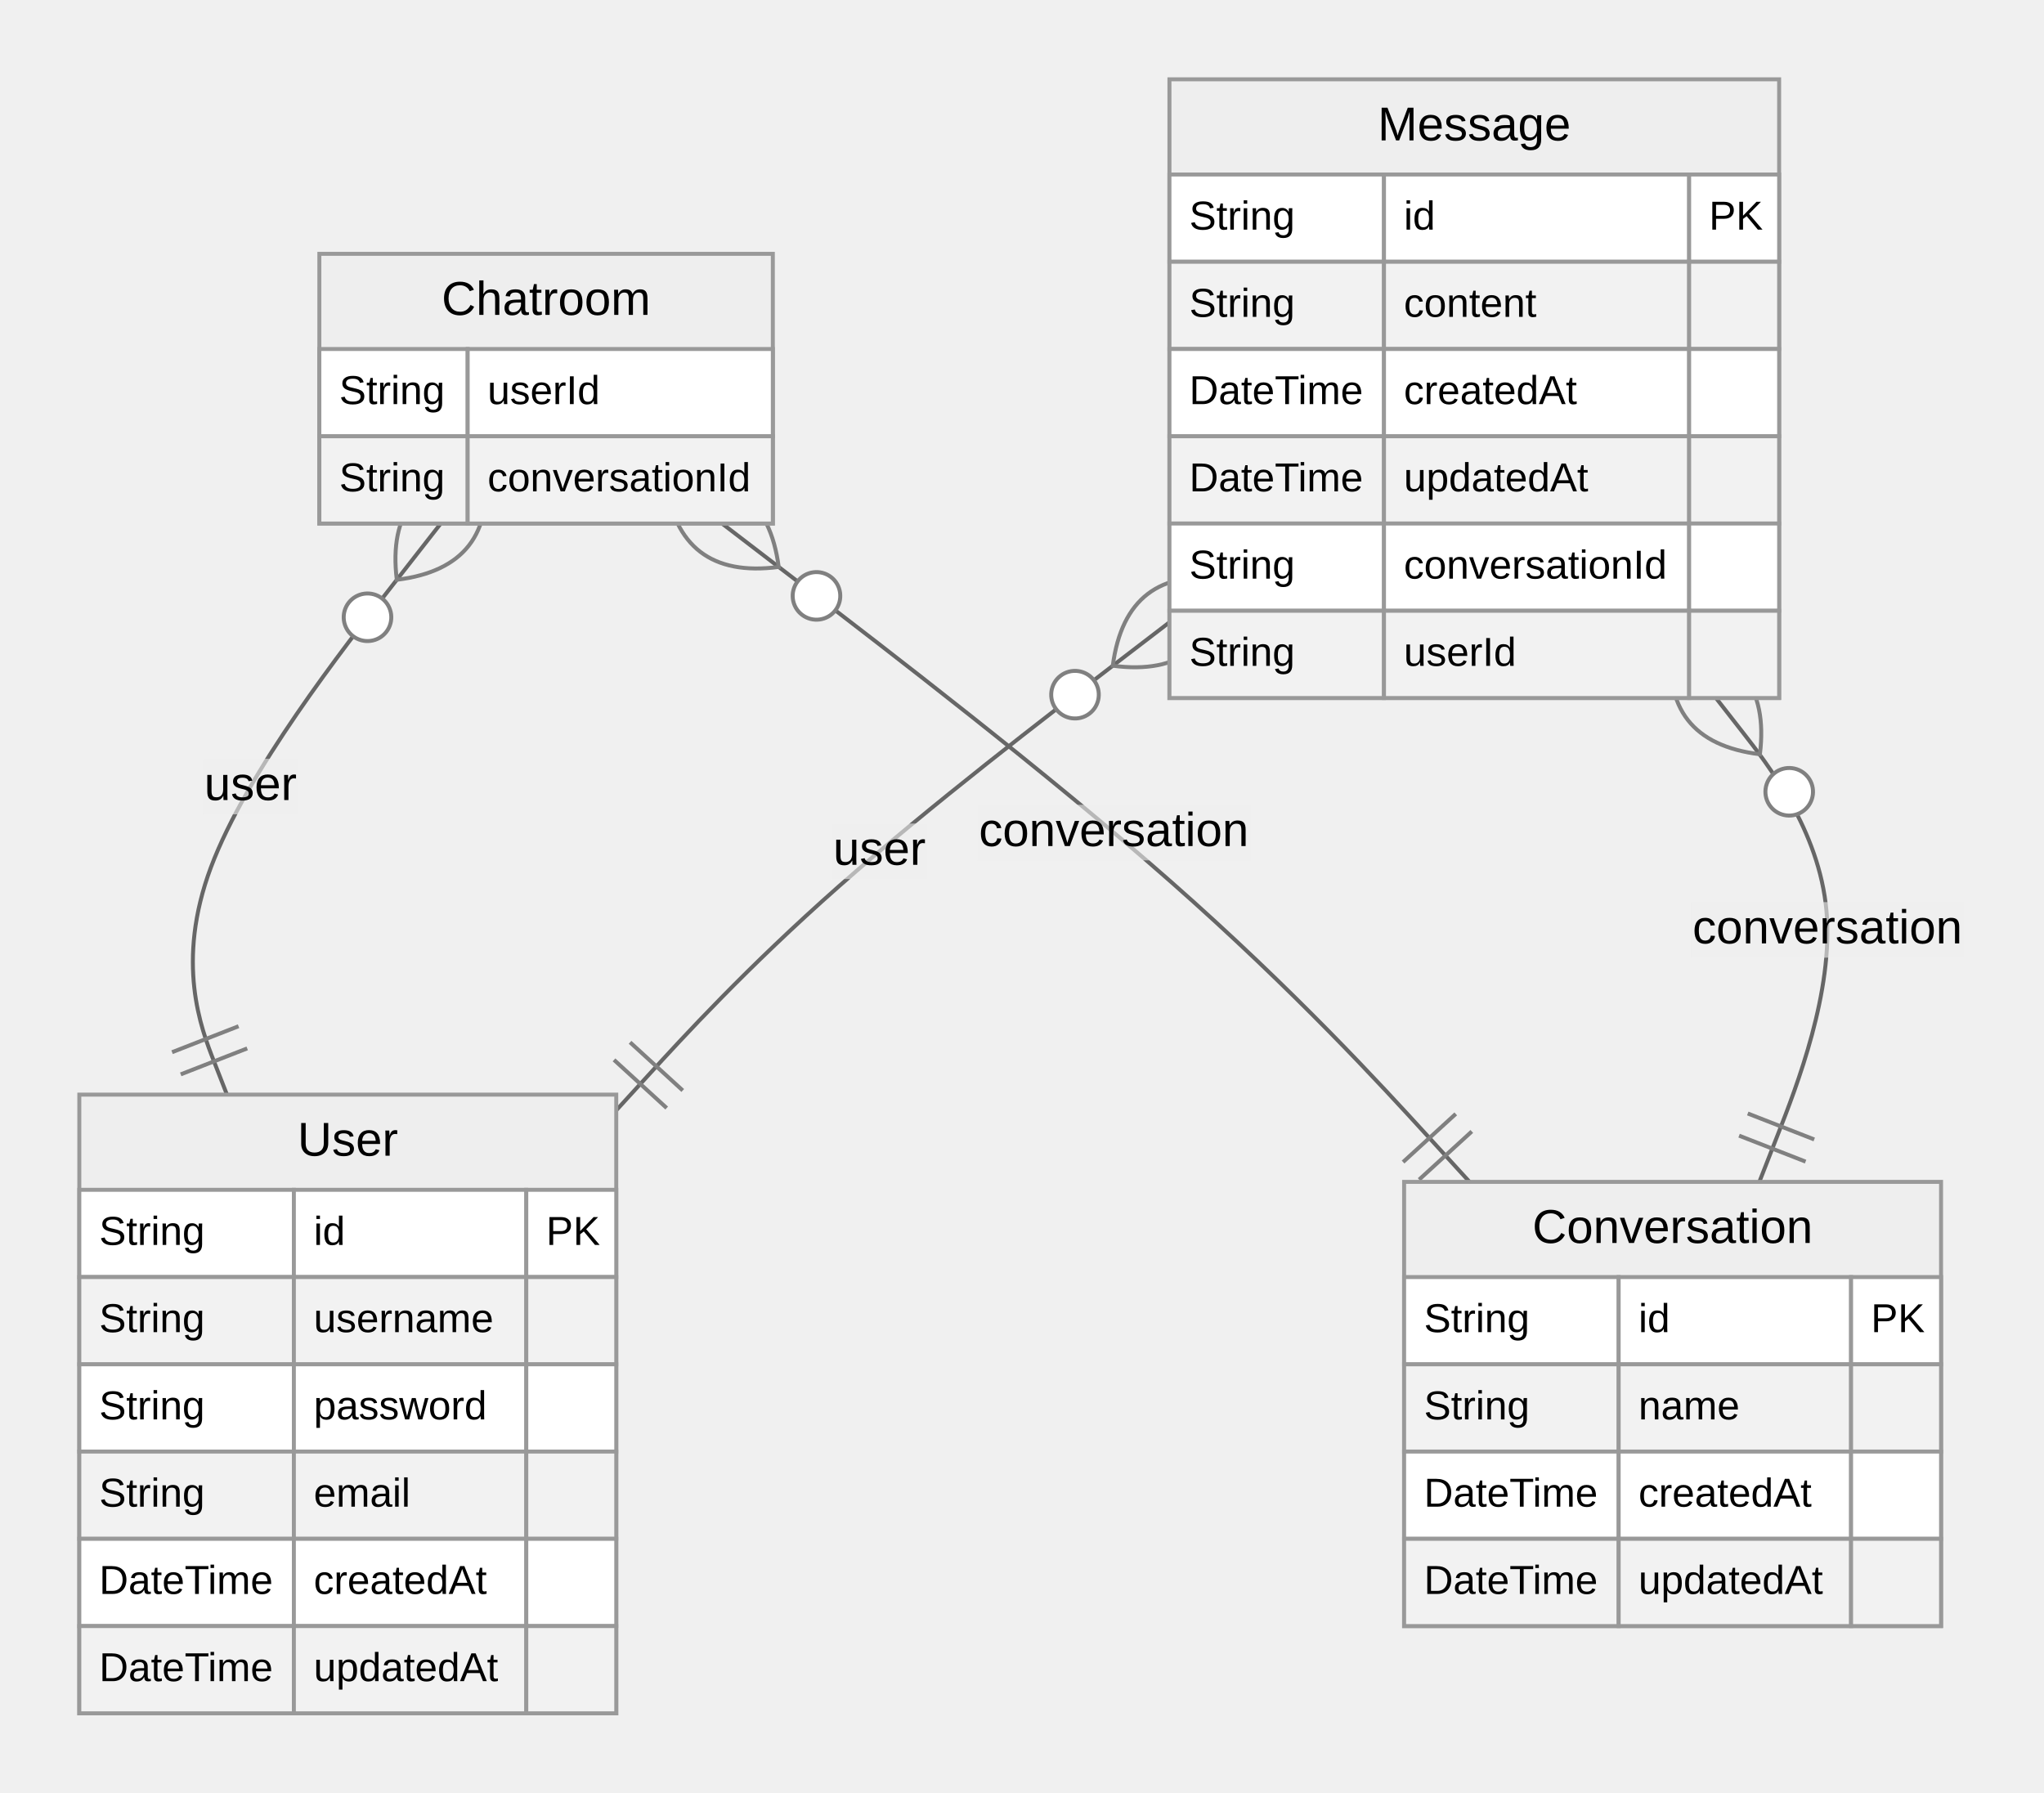
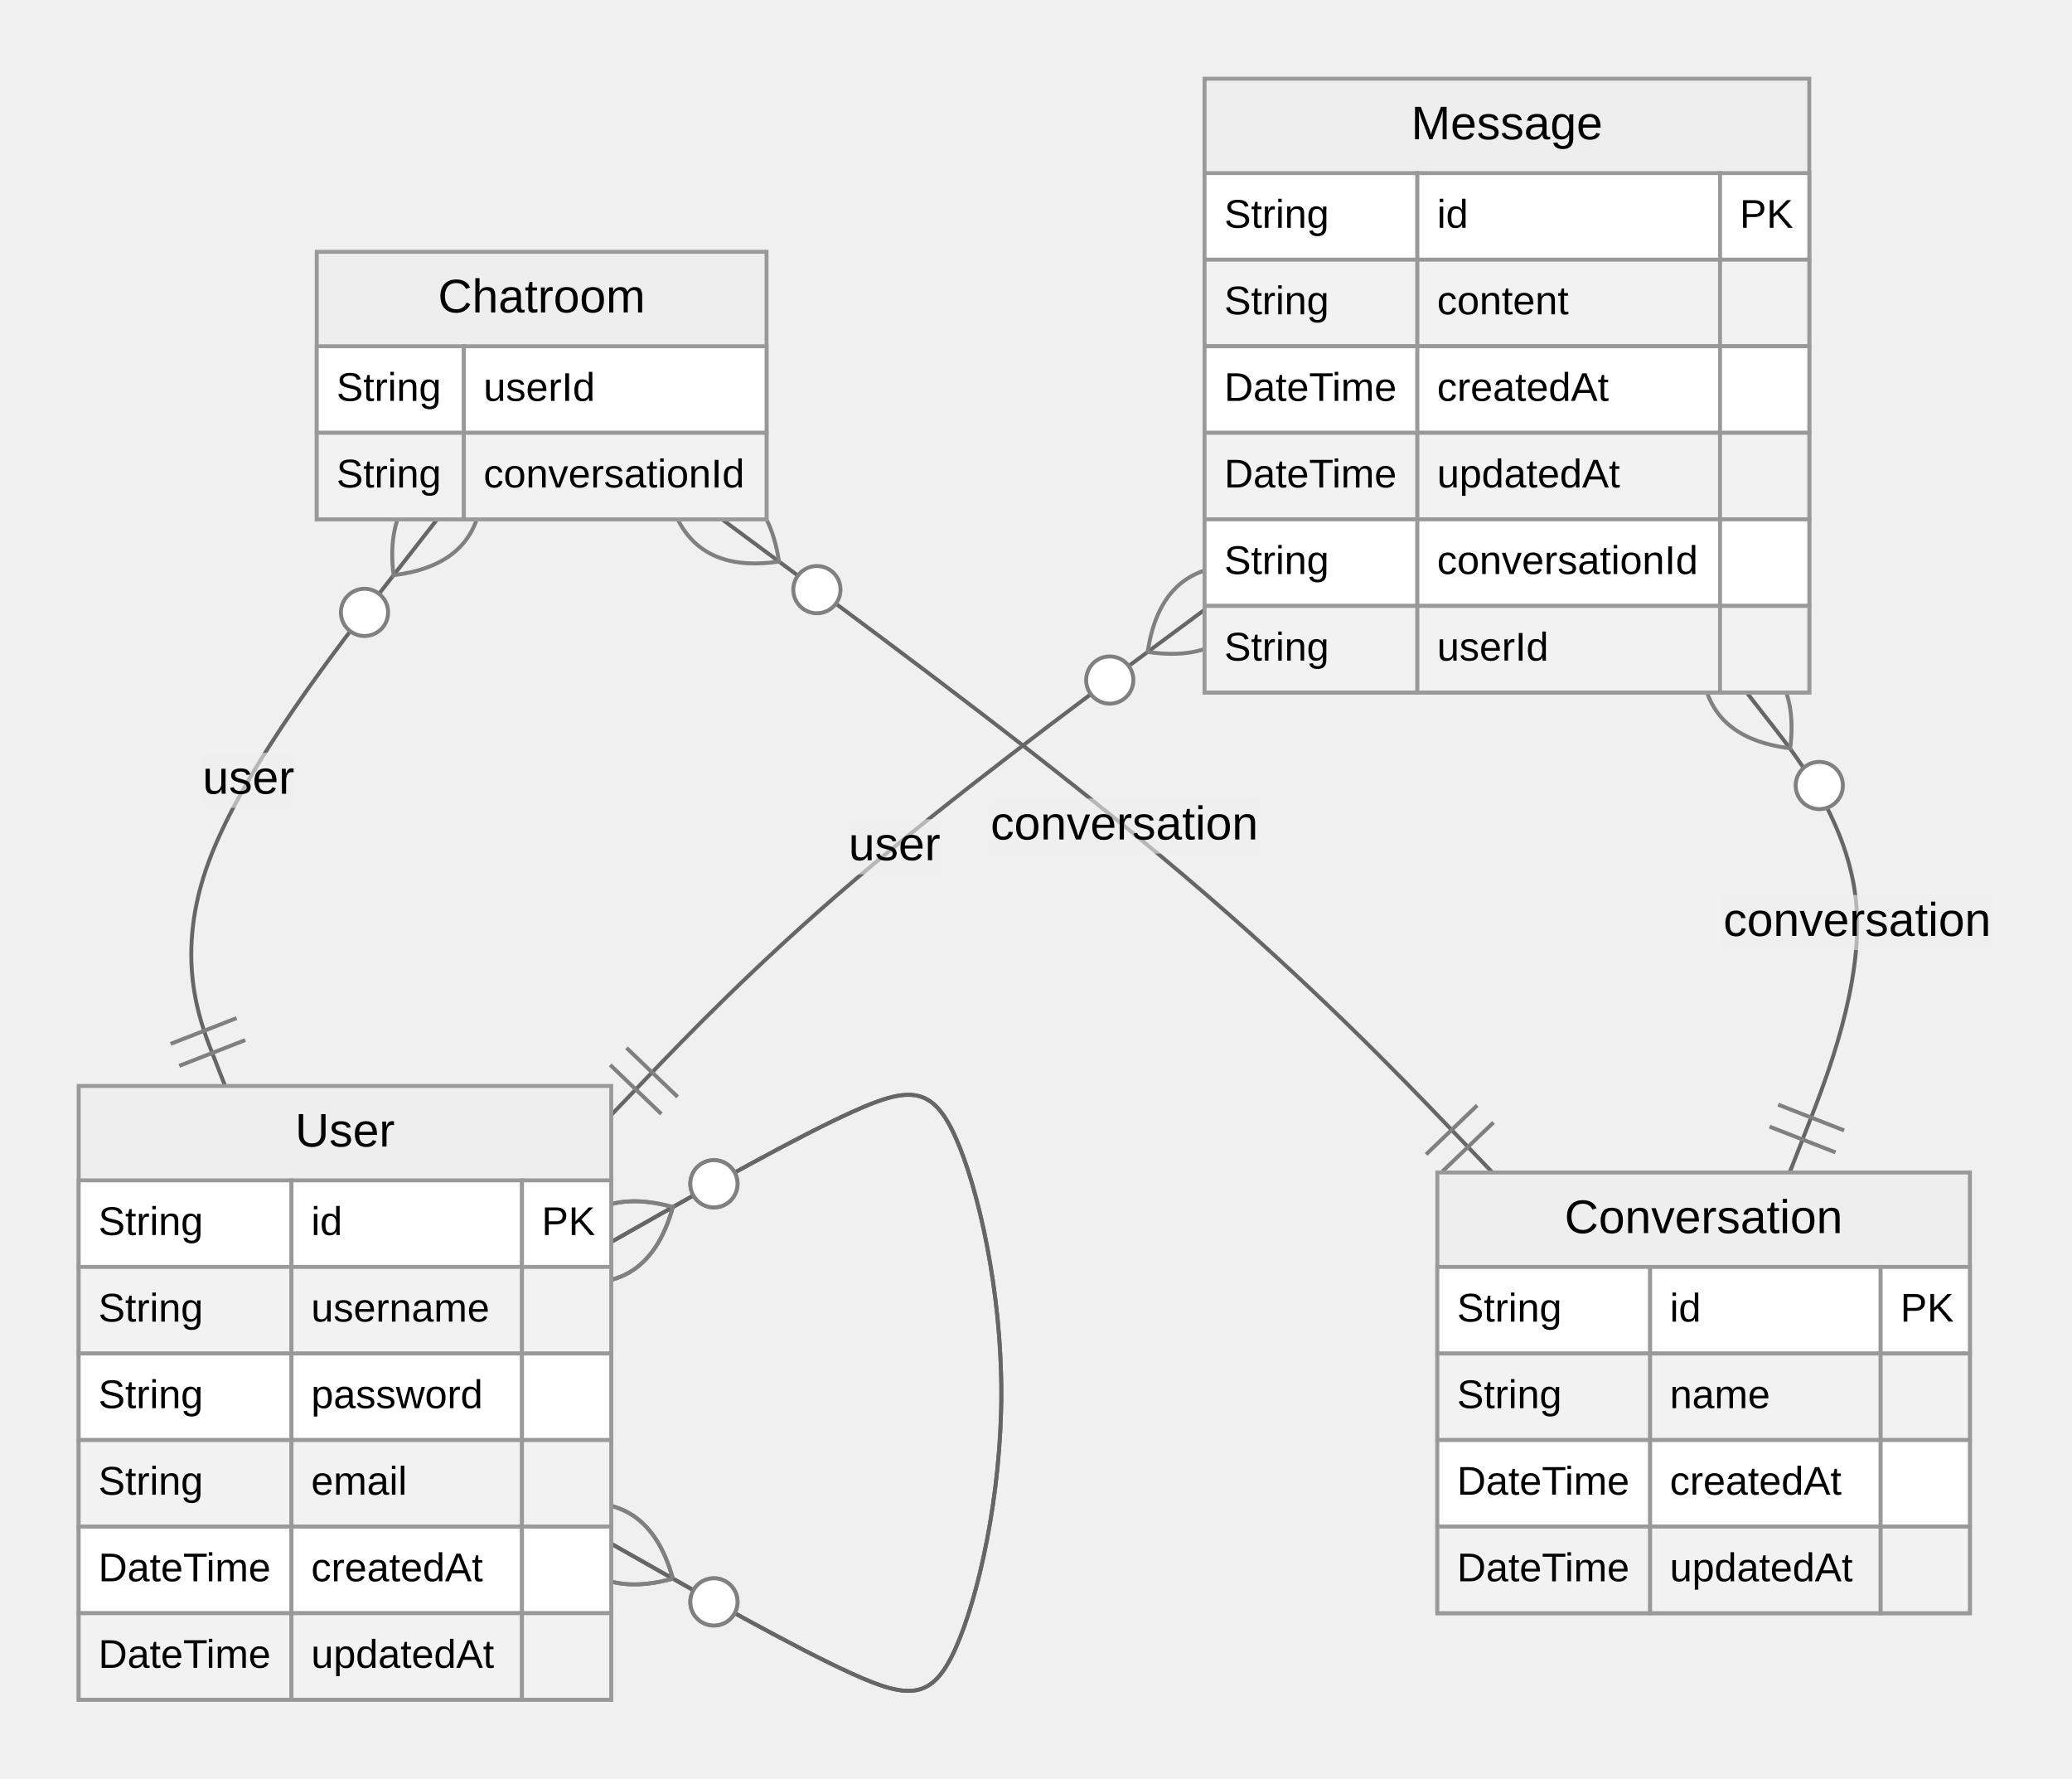
- <svg xmlns="http://www.w3.org/2000/svg" aria-labelledby="chart-title-mermaid-0 chart-desc-mermaid-0" role="img" viewBox="0 0 515.378 452" style="max-width: 515.378px; background-color: white;" height="452" width="100%" id="mermaid-0">
+ <svg xmlns="http://www.w3.org/2000/svg" aria-labelledby="chart-title-mermaid-0 chart-desc-mermaid-0" role="img" viewBox="0 0 526.729 452" style="max-width: 526.729px; background-color: white;" height="452" width="100%" id="mermaid-0">
  <style>#mermaid-0 {font-family:"trebuchet ms",verdana,arial,sans-serif;font-size:16px;fill:#000000;}#mermaid-0 .error-icon{fill:#552222;}#mermaid-0 .error-text{fill:#552222;stroke:#552222;}#mermaid-0 .edge-thickness-normal{stroke-width:2px;}#mermaid-0 .edge-thickness-thick{stroke-width:3.5px;}#mermaid-0 .edge-pattern-solid{stroke-dasharray:0;}#mermaid-0 .edge-pattern-dashed{stroke-dasharray:3;}#mermaid-0 .edge-pattern-dotted{stroke-dasharray:2;}#mermaid-0 .marker{fill:#666;stroke:#666;}#mermaid-0 .marker.cross{stroke:#666;}#mermaid-0 svg{font-family:"trebuchet ms",verdana,arial,sans-serif;font-size:16px;}#mermaid-0 .entityBox{fill:#eee;stroke:#999;}#mermaid-0 .attributeBoxOdd{fill:#ffffff;stroke:#999;}#mermaid-0 .attributeBoxEven{fill:#f2f2f2;stroke:#999;}#mermaid-0 .relationshipLabelBox{fill:hsl(-160, 0%, 93.333%);opacity:0.7;background-color:hsl(-160, 0%, 93.333%);}#mermaid-0 .relationshipLabelBox rect{opacity:0.5;}#mermaid-0 .relationshipLine{stroke:#666;}#mermaid-0 :root{--mermaid-font-family:"trebuchet ms",verdana,arial,sans-serif;}</style>
  <g />
  <defs>
    <marker orient="auto" markerHeight="18" markerWidth="18" refY="9" refX="0" id="ONLY_ONE_START">
      <path d="M9,0 L9,18 M15,0 L15,18" fill="none" stroke="gray" />
    </marker>
  </defs>
  <defs>
    <marker orient="auto" markerHeight="18" markerWidth="18" refY="9" refX="18" id="ONLY_ONE_END">
      <path d="M3,0 L3,18 M9,0 L9,18" fill="none" stroke="gray" />
    </marker>
  </defs>
  <defs>
    <marker orient="auto" markerHeight="18" markerWidth="30" refY="9" refX="0" id="ZERO_OR_ONE_START">
      <circle r="6" cy="9" cx="21" fill="white" stroke="gray" />
      <path d="M9,0 L9,18" fill="none" stroke="gray" />
    </marker>
  </defs>
  <defs>
    <marker orient="auto" markerHeight="18" markerWidth="30" refY="9" refX="30" id="ZERO_OR_ONE_END">
      <circle r="6" cy="9" cx="9" fill="white" stroke="gray" />
      <path d="M21,0 L21,18" fill="none" stroke="gray" />
    </marker>
  </defs>
  <defs>
    <marker orient="auto" markerHeight="36" markerWidth="45" refY="18" refX="18" id="ONE_OR_MORE_START">
      <path d="M0,18 Q 18,0 36,18 Q 18,36 0,18 M42,9 L42,27" fill="none" stroke="gray" />
    </marker>
  </defs>
  <defs>
    <marker orient="auto" markerHeight="36" markerWidth="45" refY="18" refX="27" id="ONE_OR_MORE_END">
      <path d="M3,9 L3,27 M9,18 Q27,0 45,18 Q27,36 9,18" fill="none" stroke="gray" />
    </marker>
  </defs>
  <defs>
    <marker orient="auto" markerHeight="36" markerWidth="57" refY="18" refX="18" id="ZERO_OR_MORE_START">
      <circle r="6" cy="18" cx="48" fill="white" stroke="gray" />
      <path d="M0,18 Q18,0 36,18 Q18,36 0,18" fill="none" stroke="gray" />
    </marker>
  </defs>
  <defs>
    <marker orient="auto" markerHeight="36" markerWidth="57" refY="18" refX="39" id="ZERO_OR_MORE_END">
      <circle r="6" cy="18" cx="9" fill="white" stroke="gray" />
      <path d="M21,18 Q39,0 57,18 Q39,36 21,18" fill="none" stroke="gray" />
    </marker>
  </defs>
+   <path marker-start="url(#ZERO_OR_MORE_START)" marker-end="url(#ZERO_OR_MORE_END)" fill="none" stroke="gray" d="M155.387,315.653L167.054,309.044C178.721,302.436,202.054,289.218,216.637,282.609C231.221,276,237.054,276,242.887,289C248.721,302,254.554,328,254.554,354C254.554,380,248.721,406,242.887,419C237.054,432,231.221,432,216.637,425.391C202.054,418.782,178.721,405.564,167.054,398.956L155.387,392.347" class="er relationshipLine" />
+   <path marker-start="url(#ZERO_OR_MORE_START)" marker-end="url(#ZERO_OR_MORE_END)" fill="none" stroke="gray" d="M155.387,315.653L167.054,309.044C178.721,302.436,202.054,289.218,216.637,282.609C231.221,276,237.054,276,242.887,289C248.721,302,254.554,328,254.554,354C254.554,380,248.721,406,242.887,419C237.054,432,231.221,432,216.637,425.391C202.054,418.782,178.721,405.564,167.054,398.956L155.387,392.347" class="er relationshipLine" />
  <path marker-start="url(#ZERO_OR_MORE_START)" marker-end="url(#ONLY_ONE_END)" fill="none" stroke="gray" d="M111.131,132L98.892,147.667C86.652,163.333,62.173,194.667,53.188,218.667C44.204,242.667,50.714,259.333,53.97,267.667L57.225,276" class="er relationshipLine" />
-   <path marker-start="url(#ZERO_OR_MORE_START)" marker-end="url(#ONLY_ONE_END)" fill="none" stroke="gray" d="M182.058,132L202.5,147.667C222.942,163.333,263.827,194.667,295.239,222.333C326.652,250,348.593,274,359.563,286L370.534,298" class="er relationshipLine" />
-   <path marker-start="url(#ZERO_OR_MORE_START)" marker-end="url(#ONLY_ONE_END)" fill="none" stroke="gray" d="M432.667,176L439.177,184.333C445.687,192.667,458.708,209.333,460.531,229.667C462.354,250,452.979,274,448.292,286L443.604,298" class="er relationshipLine" />
-   <path marker-start="url(#ZERO_OR_MORE_START)" marker-end="url(#ONLY_ONE_END)" fill="none" stroke="gray" d="M294.865,156.908L279.839,168.423C264.813,179.939,234.762,202.969,211.516,223.477C188.27,243.984,171.829,261.969,163.608,270.961L155.387,279.953" class="er relationshipLine" />
+   <path marker-start="url(#ZERO_OR_MORE_START)" marker-end="url(#ONLY_ONE_END)" fill="none" stroke="gray" d="M183.565,132L204.702,147.667C225.839,163.333,268.113,194.667,300.753,222.333C333.392,250,356.397,274,367.9,286L379.402,298" class="er relationshipLine" />
+   <path marker-start="url(#ZERO_OR_MORE_START)" marker-end="url(#ONLY_ONE_END)" fill="none" stroke="gray" d="M444.018,176L450.529,184.333C457.039,192.667,470.06,209.333,471.883,229.667C473.706,250,464.331,274,459.643,286L454.956,298" class="er relationshipLine" />
+   <path marker-start="url(#ZERO_OR_MORE_START)" marker-end="url(#ONLY_ONE_END)" fill="none" stroke="gray" d="M306.216,154.972L290.245,166.81C274.273,178.648,242.33,202.324,217.192,223.725C192.054,245.126,173.721,264.252,164.554,273.816L155.387,283.379" class="er relationshipLine" />
  <g transform="translate(20,276 )" id="User">
    <rect height="156" width="135.387" y="0" x="0" stroke="gray" fill-opacity="100%" fill="honeydew" class="er entityBox" />
    <text transform="translate(67.69359,12)" style="font-family: &quot;trebuchet ms&quot;, verdana, arial, sans-serif;; font-size: 12px" text-anchor="middle" dominant-baseline="middle" y="0" x="0" id="entity-User" class="er entityLabel">User</text>
    <rect height="22" width="54.096" y="24" x="0" stroke="gray" fill-opacity="100%" fill="honeydew" class="er attributeBoxOdd" />
    <text transform="translate(5,35)" style="font-family: &quot;trebuchet ms&quot;, verdana, arial, sans-serif;; font-size: 10.2px" text-anchor="left" dominant-baseline="middle" y="0" x="0" id="entity-User-attr-1-type" class="er entityLabel">String</text>
    <rect height="22" width="58.604" y="24" x="54.096" stroke="gray" fill-opacity="100%" fill="honeydew" class="er attributeBoxOdd" />
    <text transform="translate(59.09555,35)" style="font-family: &quot;trebuchet ms&quot;, verdana, arial, sans-serif;; font-size: 10.2px" text-anchor="left" dominant-baseline="middle" y="0" x="0" id="entity-User-attr-1-name" class="er entityLabel">id</text>
    <rect height="22" width="22.688" y="24" x="112.699" stroke="gray" fill-opacity="100%" fill="honeydew" class="er attributeBoxOdd" />
    <text transform="translate(117.6995,35)" style="font-family: &quot;trebuchet ms&quot;, verdana, arial, sans-serif;; font-size: 10.2px" text-anchor="left" dominant-baseline="middle" y="0" x="0" id="entity-User-attr-1-key" class="er entityLabel">PK</text>
    <rect height="22" width="54.096" y="46" x="0" stroke="gray" fill-opacity="100%" fill="honeydew" class="er attributeBoxEven" />
    <text transform="translate(5,57)" style="font-family: &quot;trebuchet ms&quot;, verdana, arial, sans-serif;; font-size: 10.2px" text-anchor="left" dominant-baseline="middle" y="0" x="0" id="entity-User-attr-2-type" class="er entityLabel">String</text>
    <rect height="22" width="58.604" y="46" x="54.096" stroke="gray" fill-opacity="100%" fill="honeydew" class="er attributeBoxEven" />
    <text transform="translate(59.09555,57)" style="font-family: &quot;trebuchet ms&quot;, verdana, arial, sans-serif;; font-size: 10.2px" text-anchor="left" dominant-baseline="middle" y="0" x="0" id="entity-User-attr-2-name" class="er entityLabel">username</text>
    <rect height="22" width="22.688" y="46" x="112.699" stroke="gray" fill-opacity="100%" fill="honeydew" class="er attributeBoxEven" />
    <text transform="translate(117.6995,57)" style="font-family: &quot;trebuchet ms&quot;, verdana, arial, sans-serif;; font-size: 10.2px" text-anchor="left" dominant-baseline="middle" y="0" x="0" id="entity-User-attr-2-key" class="er entityLabel" />
    <rect height="22" width="54.096" y="68" x="0" stroke="gray" fill-opacity="100%" fill="honeydew" class="er attributeBoxOdd" />
    <text transform="translate(5,79)" style="font-family: &quot;trebuchet ms&quot;, verdana, arial, sans-serif;; font-size: 10.2px" text-anchor="left" dominant-baseline="middle" y="0" x="0" id="entity-User-attr-3-type" class="er entityLabel">String</text>
    <rect height="22" width="58.604" y="68" x="54.096" stroke="gray" fill-opacity="100%" fill="honeydew" class="er attributeBoxOdd" />
    <text transform="translate(59.09555,79)" style="font-family: &quot;trebuchet ms&quot;, verdana, arial, sans-serif;; font-size: 10.2px" text-anchor="left" dominant-baseline="middle" y="0" x="0" id="entity-User-attr-3-name" class="er entityLabel">password</text>
    <rect height="22" width="22.688" y="68" x="112.699" stroke="gray" fill-opacity="100%" fill="honeydew" class="er attributeBoxOdd" />
    <text transform="translate(117.6995,79)" style="font-family: &quot;trebuchet ms&quot;, verdana, arial, sans-serif;; font-size: 10.2px" text-anchor="left" dominant-baseline="middle" y="0" x="0" id="entity-User-attr-3-key" class="er entityLabel" />
    <rect height="22" width="54.096" y="90" x="0" stroke="gray" fill-opacity="100%" fill="honeydew" class="er attributeBoxEven" />
    <text transform="translate(5,101)" style="font-family: &quot;trebuchet ms&quot;, verdana, arial, sans-serif;; font-size: 10.2px" text-anchor="left" dominant-baseline="middle" y="0" x="0" id="entity-User-attr-4-type" class="er entityLabel">String</text>
    <rect height="22" width="58.604" y="90" x="54.096" stroke="gray" fill-opacity="100%" fill="honeydew" class="er attributeBoxEven" />
    <text transform="translate(59.09555,101)" style="font-family: &quot;trebuchet ms&quot;, verdana, arial, sans-serif;; font-size: 10.2px" text-anchor="left" dominant-baseline="middle" y="0" x="0" id="entity-User-attr-4-name" class="er entityLabel">email</text>
    <rect height="22" width="22.688" y="90" x="112.699" stroke="gray" fill-opacity="100%" fill="honeydew" class="er attributeBoxEven" />
    <text transform="translate(117.6995,101)" style="font-family: &quot;trebuchet ms&quot;, verdana, arial, sans-serif;; font-size: 10.2px" text-anchor="left" dominant-baseline="middle" y="0" x="0" id="entity-User-attr-4-key" class="er entityLabel" />
    <rect height="22" width="54.096" y="112" x="0" stroke="gray" fill-opacity="100%" fill="honeydew" class="er attributeBoxOdd" />
    <text transform="translate(5,123)" style="font-family: &quot;trebuchet ms&quot;, verdana, arial, sans-serif;; font-size: 10.2px" text-anchor="left" dominant-baseline="middle" y="0" x="0" id="entity-User-attr-5-type" class="er entityLabel">DateTime</text>
    <rect height="22" width="58.604" y="112" x="54.096" stroke="gray" fill-opacity="100%" fill="honeydew" class="er attributeBoxOdd" />
    <text transform="translate(59.09555,123)" style="font-family: &quot;trebuchet ms&quot;, verdana, arial, sans-serif;; font-size: 10.2px" text-anchor="left" dominant-baseline="middle" y="0" x="0" id="entity-User-attr-5-name" class="er entityLabel">createdAt</text>
    <rect height="22" width="22.688" y="112" x="112.699" stroke="gray" fill-opacity="100%" fill="honeydew" class="er attributeBoxOdd" />
    <text transform="translate(117.6995,123)" style="font-family: &quot;trebuchet ms&quot;, verdana, arial, sans-serif;; font-size: 10.2px" text-anchor="left" dominant-baseline="middle" y="0" x="0" id="entity-User-attr-5-key" class="er entityLabel" />
    <rect height="22" width="54.096" y="134" x="0" stroke="gray" fill-opacity="100%" fill="honeydew" class="er attributeBoxEven" />
    <text transform="translate(5,145)" style="font-family: &quot;trebuchet ms&quot;, verdana, arial, sans-serif;; font-size: 10.2px" text-anchor="left" dominant-baseline="middle" y="0" x="0" id="entity-User-attr-6-type" class="er entityLabel">DateTime</text>
    <rect height="22" width="58.604" y="134" x="54.096" stroke="gray" fill-opacity="100%" fill="honeydew" class="er attributeBoxEven" />
    <text transform="translate(59.09555,145)" style="font-family: &quot;trebuchet ms&quot;, verdana, arial, sans-serif;; font-size: 10.2px" text-anchor="left" dominant-baseline="middle" y="0" x="0" id="entity-User-attr-6-name" class="er entityLabel">updatedAt</text>
    <rect height="22" width="22.688" y="134" x="112.699" stroke="gray" fill-opacity="100%" fill="honeydew" class="er attributeBoxEven" />
    <text transform="translate(117.6995,145)" style="font-family: &quot;trebuchet ms&quot;, verdana, arial, sans-serif;; font-size: 10.2px" text-anchor="left" dominant-baseline="middle" y="0" x="0" id="entity-User-attr-6-key" class="er entityLabel" />
  </g>
  <g transform="translate(80.52261,64 )" id="Chatroom">
    <rect height="68" width="114.342" y="0" x="0" stroke="gray" fill-opacity="100%" fill="honeydew" class="er entityBox" />
    <text transform="translate(57.17097,12)" style="font-family: &quot;trebuchet ms&quot;, verdana, arial, sans-serif;; font-size: 12px" text-anchor="middle" dominant-baseline="middle" y="0" x="0" id="entity-Chatroom" class="er entityLabel">Chatroom</text>
    <rect height="22" width="37.396" y="24" x="0" stroke="gray" fill-opacity="100%" fill="honeydew" class="er attributeBoxOdd" />
    <text transform="translate(5,35)" style="font-family: &quot;trebuchet ms&quot;, verdana, arial, sans-serif;; font-size: 10.2px" text-anchor="left" dominant-baseline="middle" y="0" x="0" id="entity-Chatroom-attr-1-type" class="er entityLabel">String</text>
    <rect height="22" width="76.946" y="24" x="37.396" stroke="gray" fill-opacity="100%" fill="honeydew" class="er attributeBoxOdd" />
    <text transform="translate(42.39606,35)" style="font-family: &quot;trebuchet ms&quot;, verdana, arial, sans-serif;; font-size: 10.2px" text-anchor="left" dominant-baseline="middle" y="0" x="0" id="entity-Chatroom-attr-1-name" class="er entityLabel">userId</text>
    <rect height="22" width="37.396" y="46" x="0" stroke="gray" fill-opacity="100%" fill="honeydew" class="er attributeBoxEven" />
    <text transform="translate(5,57)" style="font-family: &quot;trebuchet ms&quot;, verdana, arial, sans-serif;; font-size: 10.2px" text-anchor="left" dominant-baseline="middle" y="0" x="0" id="entity-Chatroom-attr-2-type" class="er entityLabel">String</text>
    <rect height="22" width="76.946" y="46" x="37.396" stroke="gray" fill-opacity="100%" fill="honeydew" class="er attributeBoxEven" />
    <text transform="translate(42.39606,57)" style="font-family: &quot;trebuchet ms&quot;, verdana, arial, sans-serif;; font-size: 10.2px" text-anchor="left" dominant-baseline="middle" y="0" x="0" id="entity-Chatroom-attr-2-name" class="er entityLabel">conversationId</text>
  </g>
-   <g transform="translate(354.0355,298 )" id="Conversation">
+   <g transform="translate(365.3872,298 )" id="Conversation">
    <rect height="112" width="135.387" y="0" x="0" stroke="gray" fill-opacity="100%" fill="honeydew" class="er entityBox" />
    <text transform="translate(67.69359,12)" style="font-family: &quot;trebuchet ms&quot;, verdana, arial, sans-serif;; font-size: 12px" text-anchor="middle" dominant-baseline="middle" y="0" x="0" id="entity-Conversation" class="er entityLabel">Conversation</text>
    <rect height="22" width="54.096" y="24" x="0" stroke="gray" fill-opacity="100%" fill="honeydew" class="er attributeBoxOdd" />
    <text transform="translate(5,35)" style="font-family: &quot;trebuchet ms&quot;, verdana, arial, sans-serif;; font-size: 10.2px" text-anchor="left" dominant-baseline="middle" y="0" x="0" id="entity-Conversation-attr-1-type" class="er entityLabel">String</text>
    <rect height="22" width="58.604" y="24" x="54.096" stroke="gray" fill-opacity="100%" fill="honeydew" class="er attributeBoxOdd" />
    <text transform="translate(59.09555,35)" style="font-family: &quot;trebuchet ms&quot;, verdana, arial, sans-serif;; font-size: 10.2px" text-anchor="left" dominant-baseline="middle" y="0" x="0" id="entity-Conversation-attr-1-name" class="er entityLabel">id</text>
    <rect height="22" width="22.688" y="24" x="112.699" stroke="gray" fill-opacity="100%" fill="honeydew" class="er attributeBoxOdd" />
    <text transform="translate(117.6995,35)" style="font-family: &quot;trebuchet ms&quot;, verdana, arial, sans-serif;; font-size: 10.2px" text-anchor="left" dominant-baseline="middle" y="0" x="0" id="entity-Conversation-attr-1-key" class="er entityLabel">PK</text>
    <rect height="22" width="54.096" y="46" x="0" stroke="gray" fill-opacity="100%" fill="honeydew" class="er attributeBoxEven" />
    <text transform="translate(5,57)" style="font-family: &quot;trebuchet ms&quot;, verdana, arial, sans-serif;; font-size: 10.2px" text-anchor="left" dominant-baseline="middle" y="0" x="0" id="entity-Conversation-attr-2-type" class="er entityLabel">String</text>
    <rect height="22" width="58.604" y="46" x="54.096" stroke="gray" fill-opacity="100%" fill="honeydew" class="er attributeBoxEven" />
    <text transform="translate(59.09555,57)" style="font-family: &quot;trebuchet ms&quot;, verdana, arial, sans-serif;; font-size: 10.2px" text-anchor="left" dominant-baseline="middle" y="0" x="0" id="entity-Conversation-attr-2-name" class="er entityLabel">name</text>
    <rect height="22" width="22.688" y="46" x="112.699" stroke="gray" fill-opacity="100%" fill="honeydew" class="er attributeBoxEven" />
    <text transform="translate(117.6995,57)" style="font-family: &quot;trebuchet ms&quot;, verdana, arial, sans-serif;; font-size: 10.2px" text-anchor="left" dominant-baseline="middle" y="0" x="0" id="entity-Conversation-attr-2-key" class="er entityLabel" />
    <rect height="22" width="54.096" y="68" x="0" stroke="gray" fill-opacity="100%" fill="honeydew" class="er attributeBoxOdd" />
    <text transform="translate(5,79)" style="font-family: &quot;trebuchet ms&quot;, verdana, arial, sans-serif;; font-size: 10.2px" text-anchor="left" dominant-baseline="middle" y="0" x="0" id="entity-Conversation-attr-3-type" class="er entityLabel">DateTime</text>
    <rect height="22" width="58.604" y="68" x="54.096" stroke="gray" fill-opacity="100%" fill="honeydew" class="er attributeBoxOdd" />
    <text transform="translate(59.09555,79)" style="font-family: &quot;trebuchet ms&quot;, verdana, arial, sans-serif;; font-size: 10.2px" text-anchor="left" dominant-baseline="middle" y="0" x="0" id="entity-Conversation-attr-3-name" class="er entityLabel">createdAt</text>
    <rect height="22" width="22.688" y="68" x="112.699" stroke="gray" fill-opacity="100%" fill="honeydew" class="er attributeBoxOdd" />
    <text transform="translate(117.6995,79)" style="font-family: &quot;trebuchet ms&quot;, verdana, arial, sans-serif;; font-size: 10.2px" text-anchor="left" dominant-baseline="middle" y="0" x="0" id="entity-Conversation-attr-3-key" class="er entityLabel" />
    <rect height="22" width="54.096" y="90" x="0" stroke="gray" fill-opacity="100%" fill="honeydew" class="er attributeBoxEven" />
    <text transform="translate(5,101)" style="font-family: &quot;trebuchet ms&quot;, verdana, arial, sans-serif;; font-size: 10.2px" text-anchor="left" dominant-baseline="middle" y="0" x="0" id="entity-Conversation-attr-4-type" class="er entityLabel">DateTime</text>
    <rect height="22" width="58.604" y="90" x="54.096" stroke="gray" fill-opacity="100%" fill="honeydew" class="er attributeBoxEven" />
    <text transform="translate(59.09555,101)" style="font-family: &quot;trebuchet ms&quot;, verdana, arial, sans-serif;; font-size: 10.2px" text-anchor="left" dominant-baseline="middle" y="0" x="0" id="entity-Conversation-attr-4-name" class="er entityLabel">updatedAt</text>
    <rect height="22" width="22.688" y="90" x="112.699" stroke="gray" fill-opacity="100%" fill="honeydew" class="er attributeBoxEven" />
    <text transform="translate(117.6995,101)" style="font-family: &quot;trebuchet ms&quot;, verdana, arial, sans-serif;; font-size: 10.2px" text-anchor="left" dominant-baseline="middle" y="0" x="0" id="entity-Conversation-attr-4-key" class="er entityLabel" />
  </g>
-   <g transform="translate(294.8646,20 )" id="Message">
+   <g transform="translate(306.2162,20 )" id="Message">
    <rect height="156" width="153.729" y="0" x="0" stroke="gray" fill-opacity="100%" fill="honeydew" class="er entityBox" />
    <text transform="translate(76.86456,12)" style="font-family: &quot;trebuchet ms&quot;, verdana, arial, sans-serif;; font-size: 12px" text-anchor="middle" dominant-baseline="middle" y="0" x="0" id="entity-Message" class="er entityLabel">Message</text>
    <rect height="22" width="54.096" y="24" x="0" stroke="gray" fill-opacity="100%" fill="honeydew" class="er attributeBoxOdd" />
    <text transform="translate(5,35)" style="font-family: &quot;trebuchet ms&quot;, verdana, arial, sans-serif;; font-size: 10.2px" text-anchor="left" dominant-baseline="middle" y="0" x="0" id="entity-Message-attr-1-type" class="er entityLabel">String</text>
    <rect height="22" width="76.946" y="24" x="54.096" stroke="gray" fill-opacity="100%" fill="honeydew" class="er attributeBoxOdd" />
    <text transform="translate(59.09555,35)" style="font-family: &quot;trebuchet ms&quot;, verdana, arial, sans-serif;; font-size: 10.2px" text-anchor="left" dominant-baseline="middle" y="0" x="0" id="entity-Message-attr-1-name" class="er entityLabel">id</text>
    <rect height="22" width="22.688" y="24" x="131.041" stroke="gray" fill-opacity="100%" fill="honeydew" class="er attributeBoxOdd" />
    <text transform="translate(136.0414,35)" style="font-family: &quot;trebuchet ms&quot;, verdana, arial, sans-serif;; font-size: 10.2px" text-anchor="left" dominant-baseline="middle" y="0" x="0" id="entity-Message-attr-1-key" class="er entityLabel">PK</text>
    <rect height="22" width="54.096" y="46" x="0" stroke="gray" fill-opacity="100%" fill="honeydew" class="er attributeBoxEven" />
    <text transform="translate(5,57)" style="font-family: &quot;trebuchet ms&quot;, verdana, arial, sans-serif;; font-size: 10.2px" text-anchor="left" dominant-baseline="middle" y="0" x="0" id="entity-Message-attr-2-type" class="er entityLabel">String</text>
    <rect height="22" width="76.946" y="46" x="54.096" stroke="gray" fill-opacity="100%" fill="honeydew" class="er attributeBoxEven" />
    <text transform="translate(59.09555,57)" style="font-family: &quot;trebuchet ms&quot;, verdana, arial, sans-serif;; font-size: 10.2px" text-anchor="left" dominant-baseline="middle" y="0" x="0" id="entity-Message-attr-2-name" class="er entityLabel">content</text>
    <rect height="22" width="22.688" y="46" x="131.041" stroke="gray" fill-opacity="100%" fill="honeydew" class="er attributeBoxEven" />
    <text transform="translate(136.0414,57)" style="font-family: &quot;trebuchet ms&quot;, verdana, arial, sans-serif;; font-size: 10.2px" text-anchor="left" dominant-baseline="middle" y="0" x="0" id="entity-Message-attr-2-key" class="er entityLabel" />
    <rect height="22" width="54.096" y="68" x="0" stroke="gray" fill-opacity="100%" fill="honeydew" class="er attributeBoxOdd" />
    <text transform="translate(5,79)" style="font-family: &quot;trebuchet ms&quot;, verdana, arial, sans-serif;; font-size: 10.2px" text-anchor="left" dominant-baseline="middle" y="0" x="0" id="entity-Message-attr-3-type" class="er entityLabel">DateTime</text>
    <rect height="22" width="76.946" y="68" x="54.096" stroke="gray" fill-opacity="100%" fill="honeydew" class="er attributeBoxOdd" />
    <text transform="translate(59.09555,79)" style="font-family: &quot;trebuchet ms&quot;, verdana, arial, sans-serif;; font-size: 10.2px" text-anchor="left" dominant-baseline="middle" y="0" x="0" id="entity-Message-attr-3-name" class="er entityLabel">createdAt</text>
    <rect height="22" width="22.688" y="68" x="131.041" stroke="gray" fill-opacity="100%" fill="honeydew" class="er attributeBoxOdd" />
    <text transform="translate(136.0414,79)" style="font-family: &quot;trebuchet ms&quot;, verdana, arial, sans-serif;; font-size: 10.2px" text-anchor="left" dominant-baseline="middle" y="0" x="0" id="entity-Message-attr-3-key" class="er entityLabel" />
    <rect height="22" width="54.096" y="90" x="0" stroke="gray" fill-opacity="100%" fill="honeydew" class="er attributeBoxEven" />
    <text transform="translate(5,101)" style="font-family: &quot;trebuchet ms&quot;, verdana, arial, sans-serif;; font-size: 10.2px" text-anchor="left" dominant-baseline="middle" y="0" x="0" id="entity-Message-attr-4-type" class="er entityLabel">DateTime</text>
    <rect height="22" width="76.946" y="90" x="54.096" stroke="gray" fill-opacity="100%" fill="honeydew" class="er attributeBoxEven" />
    <text transform="translate(59.09555,101)" style="font-family: &quot;trebuchet ms&quot;, verdana, arial, sans-serif;; font-size: 10.2px" text-anchor="left" dominant-baseline="middle" y="0" x="0" id="entity-Message-attr-4-name" class="er entityLabel">updatedAt</text>
    <rect height="22" width="22.688" y="90" x="131.041" stroke="gray" fill-opacity="100%" fill="honeydew" class="er attributeBoxEven" />
    <text transform="translate(136.0414,101)" style="font-family: &quot;trebuchet ms&quot;, verdana, arial, sans-serif;; font-size: 10.2px" text-anchor="left" dominant-baseline="middle" y="0" x="0" id="entity-Message-attr-4-key" class="er entityLabel" />
    <rect height="22" width="54.096" y="112" x="0" stroke="gray" fill-opacity="100%" fill="honeydew" class="er attributeBoxOdd" />
    <text transform="translate(5,123)" style="font-family: &quot;trebuchet ms&quot;, verdana, arial, sans-serif;; font-size: 10.2px" text-anchor="left" dominant-baseline="middle" y="0" x="0" id="entity-Message-attr-5-type" class="er entityLabel">String</text>
    <rect height="22" width="76.946" y="112" x="54.096" stroke="gray" fill-opacity="100%" fill="honeydew" class="er attributeBoxOdd" />
    <text transform="translate(59.09555,123)" style="font-family: &quot;trebuchet ms&quot;, verdana, arial, sans-serif;; font-size: 10.2px" text-anchor="left" dominant-baseline="middle" y="0" x="0" id="entity-Message-attr-5-name" class="er entityLabel">conversationId</text>
    <rect height="22" width="22.688" y="112" x="131.041" stroke="gray" fill-opacity="100%" fill="honeydew" class="er attributeBoxOdd" />
    <text transform="translate(136.0414,123)" style="font-family: &quot;trebuchet ms&quot;, verdana, arial, sans-serif;; font-size: 10.2px" text-anchor="left" dominant-baseline="middle" y="0" x="0" id="entity-Message-attr-5-key" class="er entityLabel" />
    <rect height="22" width="54.096" y="134" x="0" stroke="gray" fill-opacity="100%" fill="honeydew" class="er attributeBoxEven" />
    <text transform="translate(5,145)" style="font-family: &quot;trebuchet ms&quot;, verdana, arial, sans-serif;; font-size: 10.2px" text-anchor="left" dominant-baseline="middle" y="0" x="0" id="entity-Message-attr-6-type" class="er entityLabel">String</text>
    <rect height="22" width="76.946" y="134" x="54.096" stroke="gray" fill-opacity="100%" fill="honeydew" class="er attributeBoxEven" />
    <text transform="translate(59.09555,145)" style="font-family: &quot;trebuchet ms&quot;, verdana, arial, sans-serif;; font-size: 10.2px" text-anchor="left" dominant-baseline="middle" y="0" x="0" id="entity-Message-attr-6-name" class="er entityLabel">userId</text>
    <rect height="22" width="22.688" y="134" x="131.041" stroke="gray" fill-opacity="100%" fill="honeydew" class="er attributeBoxEven" />
    <text transform="translate(136.0414,145)" style="font-family: &quot;trebuchet ms&quot;, verdana, arial, sans-serif;; font-size: 10.2px" text-anchor="left" dominant-baseline="middle" y="0" x="0" id="entity-Message-attr-6-key" class="er entityLabel" />
  </g>
+   <rect fill-opacity="85%" fill="white" height="0" width="0" y="354" x="254.554" class="er relationshipLabelBox" />
+   <text style="font-family: &quot;trebuchet ms&quot;, verdana, arial, sans-serif;; font-size: 12px" dominant-baseline="middle" text-anchor="middle" y="354" x="254.554" id="rel1" class="er relationshipLabel" />
+   <rect fill-opacity="85%" fill="white" height="0" width="0" y="354" x="254.554" class="er relationshipLabelBox" />
+   <text style="font-family: &quot;trebuchet ms&quot;, verdana, arial, sans-serif;; font-size: 12px" dominant-baseline="middle" text-anchor="middle" y="354" x="254.554" id="rel2" class="er relationshipLabel" />
  <rect fill-opacity="85%" fill="white" height="14" width="23.959" y="191.326" x="51.183" class="er relationshipLabelBox" />
-   <text style="font-family: &quot;trebuchet ms&quot;, verdana, arial, sans-serif;; font-size: 12px" dominant-baseline="middle" text-anchor="middle" y="198.326" x="63.163" id="rel1" class="er relationshipLabel">user</text>
-   <rect fill-opacity="85%" fill="white" height="14" width="68.805" y="202.926" x="246.429" class="er relationshipLabelBox" />
-   <text style="font-family: &quot;trebuchet ms&quot;, verdana, arial, sans-serif;; font-size: 12px" dominant-baseline="middle" text-anchor="middle" y="209.926" x="280.832" id="rel2" class="er relationshipLabel">conversation</text>
-   <rect fill-opacity="85%" fill="white" height="14" width="68.805" y="227.465" x="426.358" class="er relationshipLabelBox" />
-   <text style="font-family: &quot;trebuchet ms&quot;, verdana, arial, sans-serif;; font-size: 12px" dominant-baseline="middle" text-anchor="middle" y="234.465" x="460.761" id="rel3" class="er relationshipLabel">conversation</text>
-   <rect fill-opacity="85%" fill="white" height="14" width="23.959" y="207.65" x="209.763" class="er relationshipLabelBox" />
-   <text style="font-family: &quot;trebuchet ms&quot;, verdana, arial, sans-serif;; font-size: 12px" dominant-baseline="middle" text-anchor="middle" y="214.65" x="221.743" id="rel4" class="er relationshipLabel">user</text>
+   <text style="font-family: &quot;trebuchet ms&quot;, verdana, arial, sans-serif;; font-size: 12px" dominant-baseline="middle" text-anchor="middle" y="198.326" x="63.163" id="rel3" class="er relationshipLabel">user</text>
+   <rect fill-opacity="85%" fill="white" height="14" width="68.805" y="202.951" x="251.423" class="er relationshipLabelBox" />
+   <text style="font-family: &quot;trebuchet ms&quot;, verdana, arial, sans-serif;; font-size: 12px" dominant-baseline="middle" text-anchor="middle" y="209.951" x="285.825" id="rel4" class="er relationshipLabel">conversation</text>
+   <rect fill-opacity="85%" fill="white" height="14" width="68.805" y="227.465" x="437.71" class="er relationshipLabelBox" />
+   <text style="font-family: &quot;trebuchet ms&quot;, verdana, arial, sans-serif;; font-size: 12px" dominant-baseline="middle" text-anchor="middle" y="234.465" x="472.112" id="rel5" class="er relationshipLabel">conversation</text>
+   <rect fill-opacity="85%" fill="white" height="14" width="23.959" y="208.215" x="215.408" class="er relationshipLabelBox" />
+   <text style="font-family: &quot;trebuchet ms&quot;, verdana, arial, sans-serif;; font-size: 12px" dominant-baseline="middle" text-anchor="middle" y="215.215" x="227.388" id="rel6" class="er relationshipLabel">user</text>
</svg>
